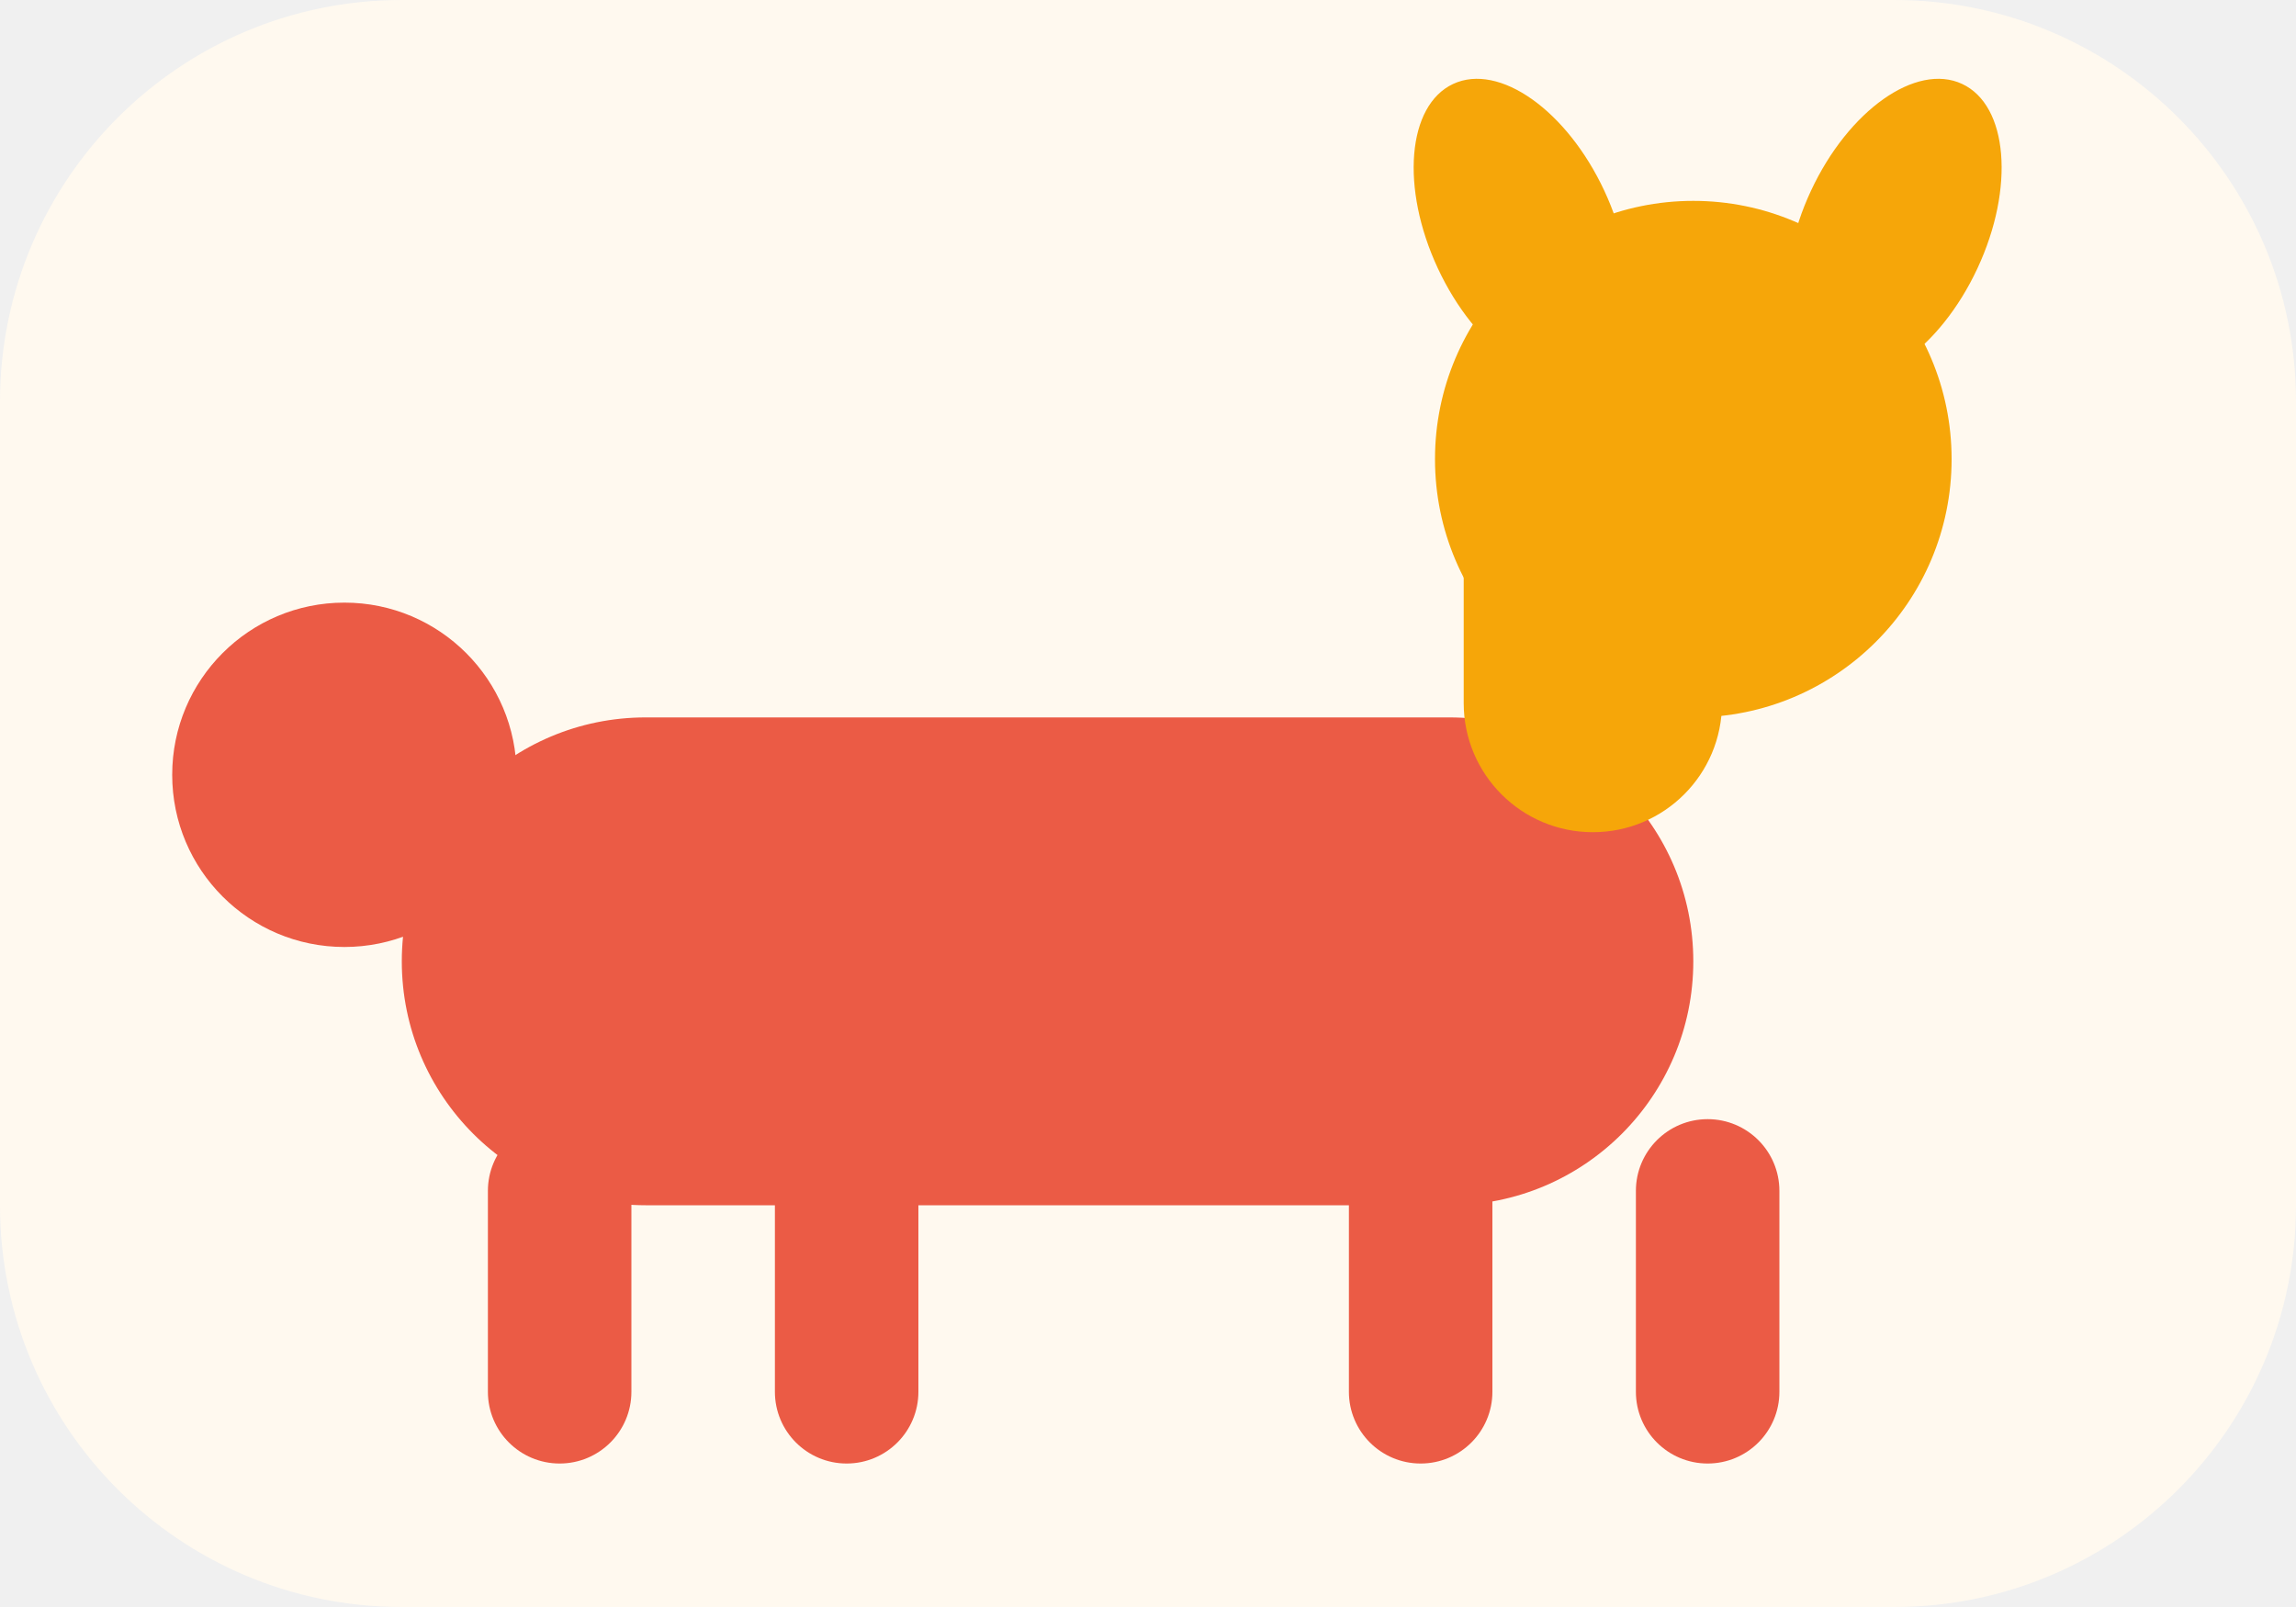
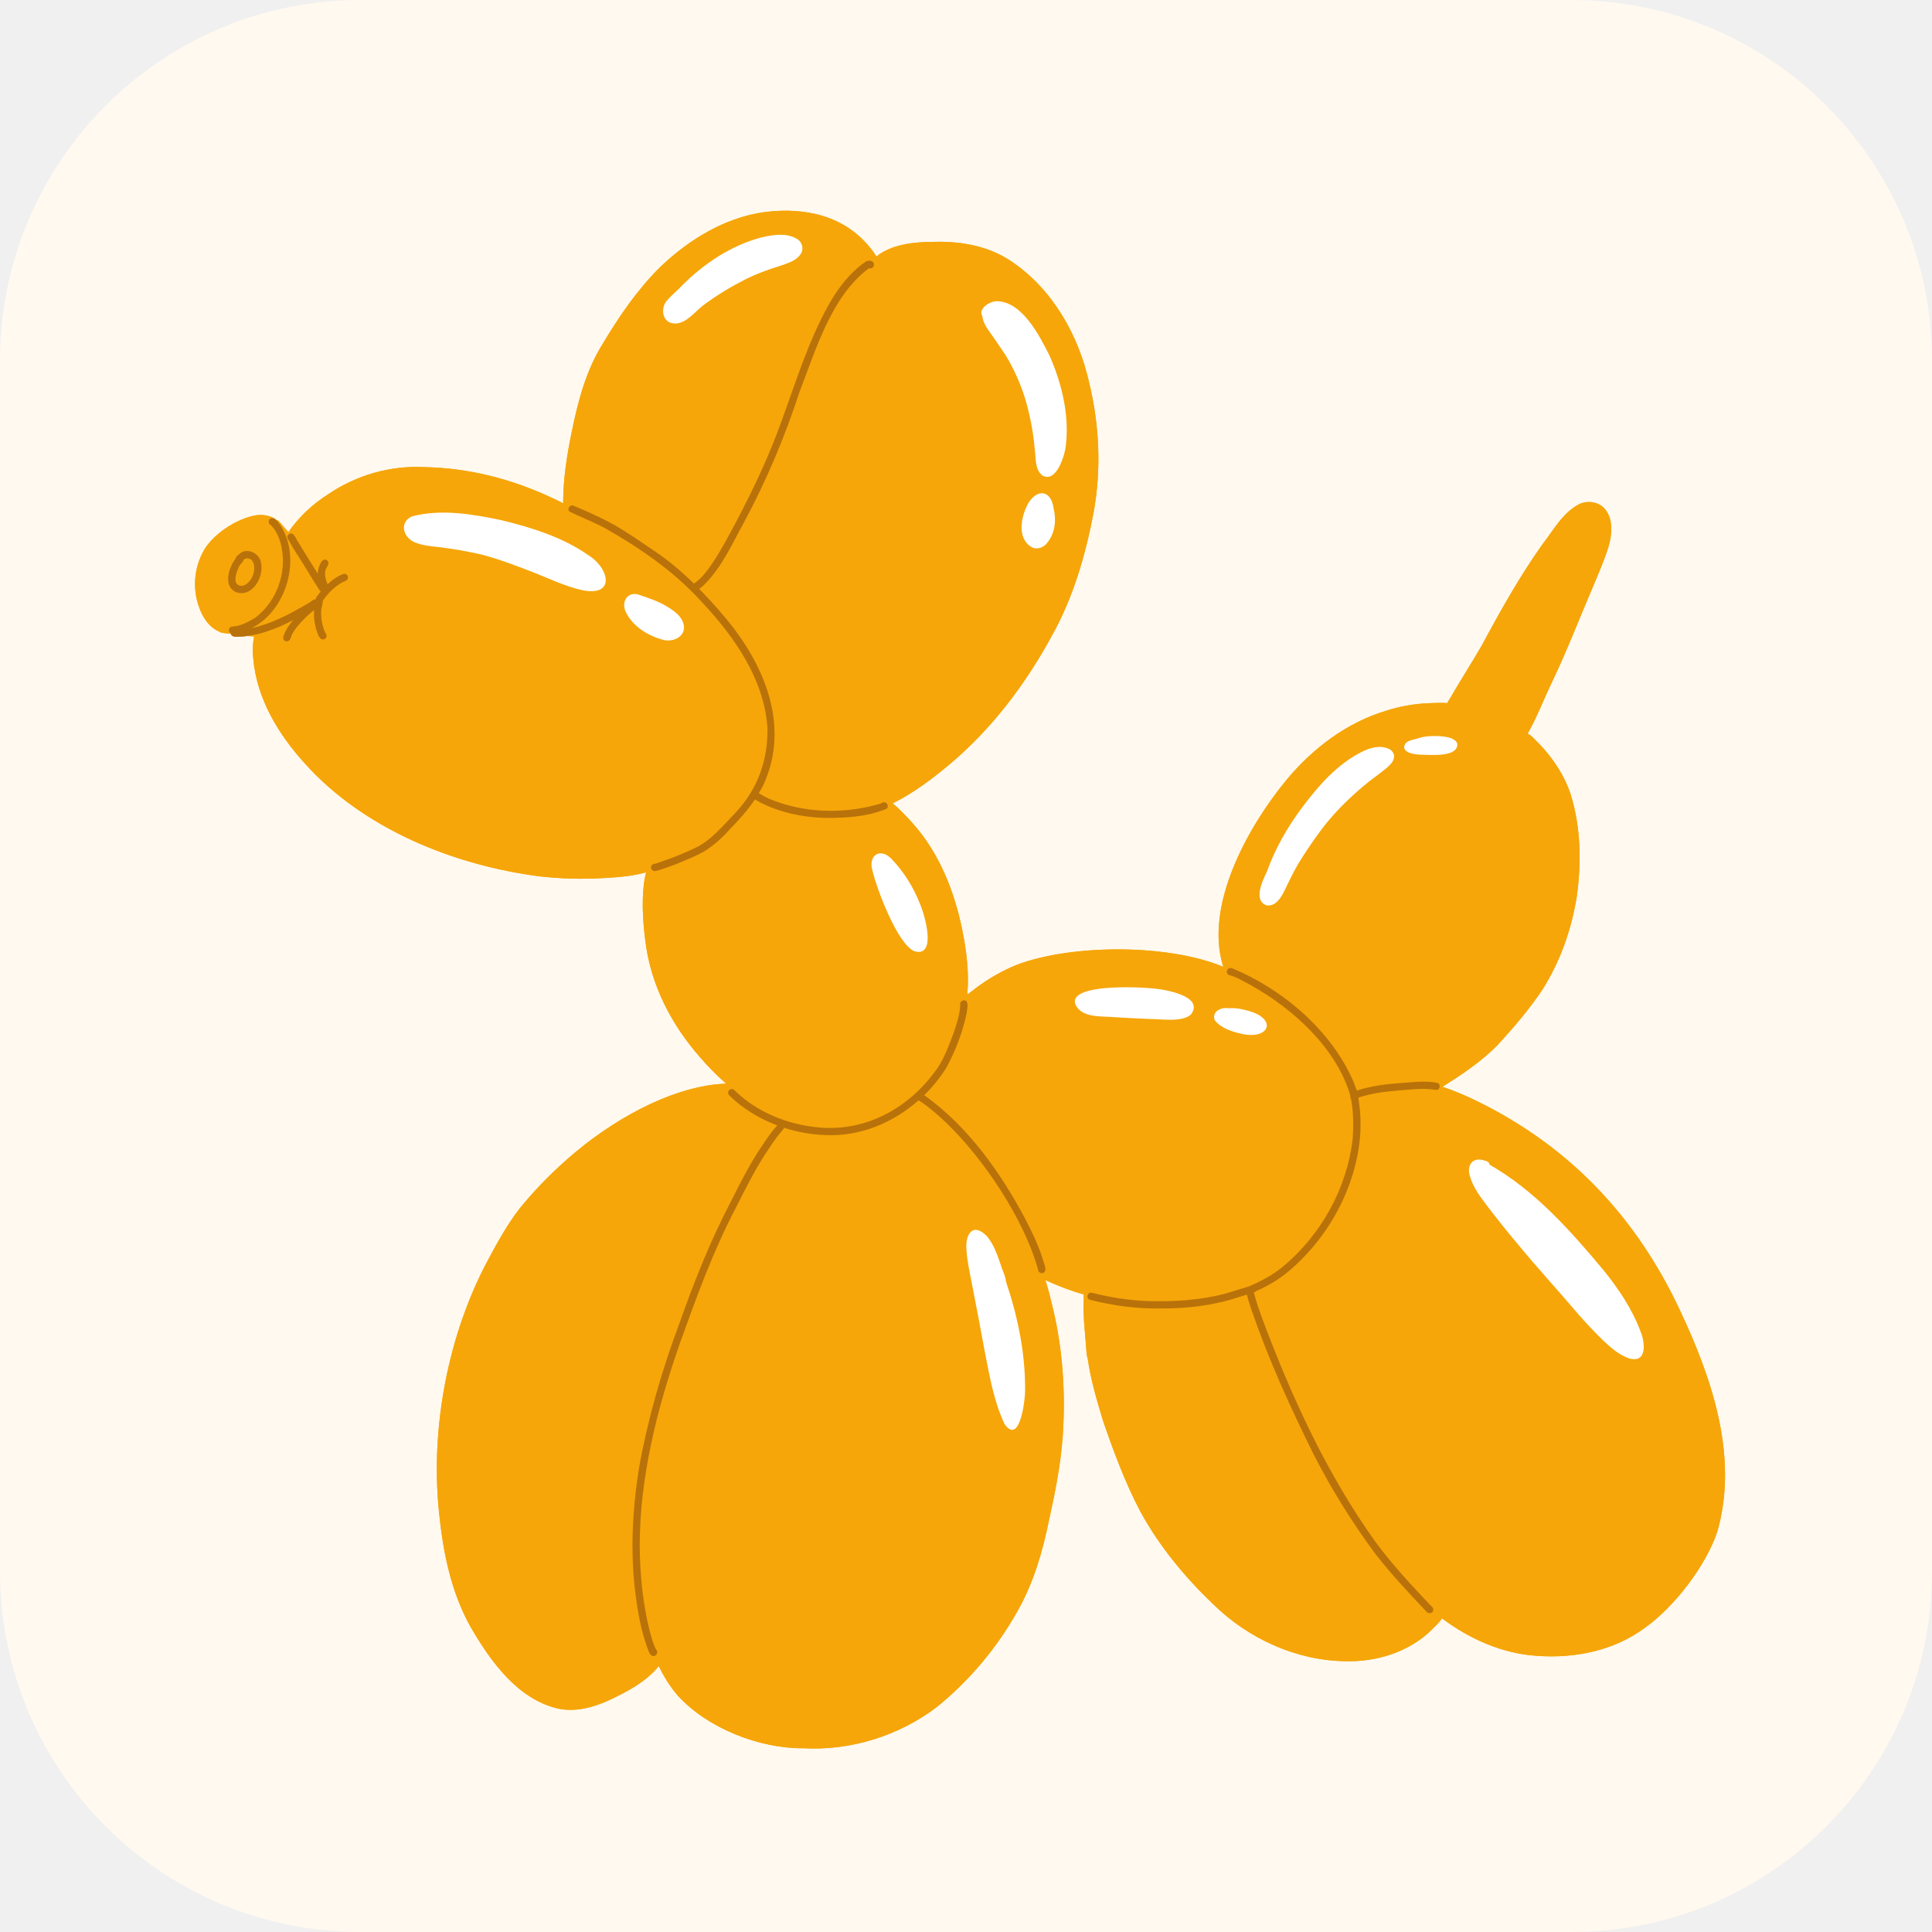
- <svg xmlns="http://www.w3.org/2000/svg" viewBox="0 0 80 56">
-   <rect width="80" height="56" rx="14" fill="#FFF9EF" />
-   <rect x="17" y="39" width="5" height="12" rx="2.5" fill="#EB5B45" />
-   <rect x="27" y="39" width="5" height="12" rx="2.5" fill="#EB5B45" />
-   <rect x="47" y="39" width="5" height="12" rx="2.5" fill="#EB5B45" />
-   <rect x="57" y="39" width="5" height="12" rx="2.5" fill="#EB5B45" />
-   <rect x="14" y="25" width="45" height="17" rx="8.5" fill="#EB5B45" />
-   <circle cx="12" cy="27" r="6" fill="#EB5B45" />
-   <rect x="51" y="14" width="9" height="15" rx="4.5" fill="#F6A609" />
-   <circle cx="59" cy="16" r="9" fill="#F6A609" />
-   <ellipse cx="53" cy="8" rx="3.2" ry="5.6" transform="rotate(-25 53 8)" fill="#F6A609" />
-   <ellipse cx="66" cy="8" rx="3.2" ry="5.6" transform="rotate(25 66 8)" fill="#F6A609" />
+ <svg xmlns="http://www.w3.org/2000/svg" viewBox="375 370 750 750">
+   <rect x="375" y="370" width="750" height="750" rx="140" fill="#FFF9EF" />
+   <path fill="#F6A609" d="M 1027.031 878.387 C 1010.012 842.25 984.305 815.07 948.34 797.445 C 945.148 795.891 941.891 794.469 938.582 793.184 C 937.379 792.75 936.168 792.273 934.938 791.883 C 942.59 787.09 950.199 781.996 956.531 775.508 C 962.723 768.711 968.777 761.699 973.852 754.016 C 980.723 743.156 985.059 730.746 987.09 718.09 C 988.934 704.926 988.711 691.203 984.742 678.441 C 982.367 671.09 977.969 664.508 972.676 658.934 C 971.609 658.07 969.754 655.574 968.031 654.805 C 968.949 653.105 969.883 651.414 970.719 649.672 C 973.258 644.246 975.586 638.723 978.156 633.32 C 983.48 622.117 987.922 610.527 992.797 599.129 C 995.16 593.461 997.703 587.84 999.5 581.949 C 1000.773 577.355 1001.316 571.75 998.18 567.777 C 995.801 564.793 991.34 564.117 987.98 565.754 C 981.539 569.113 977.957 575.98 973.621 581.531 C 964.91 593.824 957.562 606.945 950.438 620.199 C 946.688 626.766 942.559 633.094 938.766 639.641 C 938.43 640.512 937.297 641.789 936.832 642.949 C 934.496 642.746 932.129 642.887 929.789 642.977 C 924.188 643.207 918.621 644.133 913.281 645.852 C 897.922 650.41 884.52 660.555 874.379 672.809 C 859.688 690.629 842.309 721.383 849.883 745.328 C 828.395 736.371 791.039 736.48 769.684 744.559 C 763.945 746.855 758.578 750.012 753.641 753.719 C 752.926 754.359 751.711 755.164 750.512 756.074 C 751.23 747.871 750.254 739.48 748.633 731.434 C 745.582 716.188 739.707 701.223 729.227 689.516 C 727.797 687.938 724.719 684.516 721.543 681.859 C 729.441 677.941 736.688 672.516 743.41 666.895 C 759.996 653.023 773.211 635.473 783.477 616.523 C 791.652 601.828 796.395 585.48 799.512 569.031 C 802.566 552.395 801.82 535.16 797.848 518.742 C 793.707 500.074 783.547 482.133 767.43 471.355 C 758.836 465.562 748.332 463.672 738.109 463.879 C 733.344 463.914 728.535 464.148 723.914 465.391 C 720.801 466.195 717.758 467.57 715.215 469.559 C 714.656 468.625 714.035 467.73 713.34 466.875 C 703.23 453.762 687.676 450.344 671.902 452.32 C 656.559 454.398 642.613 462.91 631.527 473.438 C 622.703 482.121 615.594 492.406 609.266 503.004 C 602.586 513.496 599.379 525.66 596.945 537.738 C 595.047 546.816 593.617 556.09 593.625 565.379 C 592.133 564.613 590.617 563.887 589.09 563.191 C 573.672 555.965 556.863 551.633 539.797 551.348 C 526.551 550.633 513.312 554.445 502.344 561.91 C 496.336 565.738 491.008 570.711 486.949 576.57 C 486.625 576.207 486.312 575.848 485.996 575.484 C 485.18 574.535 484.34 573.609 483.535 572.648 C 483.312 572.227 482.879 571.926 482.391 571.887 C 480.355 570.188 477.348 569.711 474.781 569.98 C 467.07 571.039 456.676 577.828 453.43 585.02 C 450.734 590.473 450.016 596.809 451.41 602.73 C 452.578 607.75 455.34 613.316 460.281 615.254 L 460.285 615.262 C 460.652 615.551 461.086 615.617 461.527 615.652 C 461.531 615.656 461.531 615.656 461.535 615.656 C 461.914 615.754 462.305 615.828 462.703 615.879 C 462.988 615.906 463.277 615.922 463.566 615.934 C 466.914 616.418 470.277 616.77 473.641 617.133 C 473.098 619.93 472.988 622.828 473.328 625.695 C 474.668 641.141 482.969 654.934 493.207 666.211 C 515.965 691.719 551.148 705.926 584.562 710.203 C 592.855 711.148 601.219 711.359 609.547 710.848 C 614.977 710.559 620.559 710.121 625.805 708.625 C 623.699 717.145 624.59 728.129 625.508 735.039 C 627.477 752.027 635.566 767.723 646.793 780.453 C 649.922 784.098 653.266 787.5 656.883 790.66 C 655.07 790.758 653.258 790.914 651.453 791.125 C 630.152 794.102 607.965 808.043 592.387 822.543 C 586.766 827.656 581.566 833.223 576.754 839.105 C 571.977 845.27 568.188 852.148 564.508 859.012 C 548.984 887.926 542.102 923.969 545.383 956.594 C 546.926 972.211 550.012 988.027 557.824 1001.82 C 565.535 1015.027 575.961 1029.641 591.688 1033.281 C 598.555 1034.719 605.512 1032.75 611.742 1029.879 C 618.496 1026.664 625.418 1023.047 630.32 1017.258 C 630.418 1017.082 630.547 1016.914 630.695 1016.738 C 632.73 1020.836 635.102 1024.75 638.113 1028.223 C 649.711 1040.934 669.766 1048.797 686.867 1048.664 C 705.242 1049.68 723.934 1043.832 738.586 1032.73 C 751.457 1022.32 762.355 1009.27 770.348 994.773 C 776.406 983.902 779.863 971.875 782.297 959.727 C 785.051 947.43 787.418 934.996 787.828 922.371 C 788.445 907.211 787.168 891.867 783.543 877.078 C 782.742 873.668 781.883 870.258 780.809 866.914 C 785.633 869.137 790.609 871.078 795.711 872.504 C 795.68 873.43 795.781 874.422 795.672 875.09 C 795.59 877.727 795.652 880.367 795.82 883 C 796.062 886.129 796.344 889.23 796.586 892.359 C 796.777 894.035 796.711 895.828 797.258 897.438 C 798.41 905.586 800.793 913.605 803.176 921.473 C 807.332 933.57 811.852 945.75 817.852 957.086 C 825.152 970.32 834.918 982.203 845.844 992.625 C 859.453 1006.051 878.137 1014.652 897.367 1014.883 C 909.328 1015.184 921.707 1011.387 930.453 1003.008 C 931.488 1001.836 933.746 1000.031 934.75 998.211 C 945.531 1006.266 958.203 1011.969 971.766 1012.801 C 986.391 1013.859 1001.672 1010.762 1013.574 1001.875 C 1024.941 993.836 1037.297 977.766 1041.676 964.496 C 1050.027 935.355 1039.484 904.793 1027.031 878.402 Z M 1027.031 878.387 " fill-opacity="1" fill-rule="nonzero" />
+   <path fill="#B9720A" d="M 647.336 603.59 C 660.043 617.125 671.609 633.5 672.938 652.637 C 673.074 665.109 669.242 676.086 660.691 685.301 C 655.766 690.379 651.133 696.297 644.508 699.348 C 640.438 701.211 636.305 702.988 632.043 704.375 C 630.988 704.766 629.934 705.188 628.82 705.379 C 628.059 705.52 627.602 706.371 627.77 707.09 C 627.953 707.875 628.738 708.273 629.48 708.137 C 632.145 707.527 634.676 706.406 637.273 705.547 C 640.977 703.977 644.762 702.539 648.277 700.566 C 651.992 698.262 655.297 695.328 658.188 692.059 C 661.75 688.406 665.211 684.586 668.062 680.352 C 668.754 680.762 669.523 681.105 670.016 681.461 C 677.594 685.344 686.207 687.23 694.691 687.488 C 702.879 687.578 711.52 687.176 719.129 683.984 C 720.398 682.941 719.035 680.824 717.574 681.586 C 716.953 682.012 716.18 682.102 715.469 682.344 C 701.938 686.082 686.781 685.578 673.73 680.148 C 672.301 679.539 670.895 678.738 669.562 677.918 C 670.195 676.844 670.848 675.781 671.383 674.645 C 682.129 651.168 671.223 626.77 655.492 608.539 C 652.625 605.125 649.586 601.828 646.445 598.633 C 646.996 598.195 647.523 597.695 647.98 597.391 C 655.035 590.574 659.129 581.312 663.801 572.828 C 672.488 556.621 679.684 539.648 685.359 522.156 C 691.676 505.887 697.754 484.891 712.34 474.129 C 713.117 474.43 713.969 473.965 714.203 473.18 C 714.656 471.105 712.137 470.734 710.844 471.719 C 702.898 477.289 697.707 485.738 693.543 494.332 C 686.609 508.539 682.16 523.719 676.543 538.453 C 671.973 550.355 666.453 561.812 660.496 573.078 C 657.77 578.141 655.109 583.266 651.934 588.066 C 649.859 591.168 647.602 594.359 644.398 596.559 C 639.68 591.949 634.664 587.66 629.188 583.988 C 624.035 580.508 618.941 576.938 613.566 573.805 C 608.438 570.977 603.066 568.578 597.66 566.332 C 597.797 566.398 597.922 566.469 598.035 566.574 C 596.664 565.348 594.879 567.406 596.07 568.605 C 600.484 570.734 605.141 572.566 609.523 574.836 C 623.312 582.652 636.648 591.77 647.336 603.586 Z M 647.336 603.59 " fill-opacity="1" fill-rule="nonzero" />
+   <path fill="#B9720A" d="M 772.746 842.664 C 763.125 824.762 750.871 807.5 734.262 795.477 C 734.105 795.391 733.93 795.266 733.762 795.156 C 737.094 791.895 740.043 788.242 742.484 784.293 C 746.02 777.711 748.75 770.547 750.273 763.223 C 750.352 761.812 750.973 760.23 750.301 758.91 C 749.656 757.691 747.406 758.551 747.77 759.988 C 747.598 763.836 746.426 767.332 745.172 771.07 C 743.41 775.688 741.617 780.746 738.746 784.883 C 728.227 799.852 711.609 809.309 693.031 807.695 C 680.934 806.617 668.848 801.859 660.078 793.18 C 659.527 792.641 658.641 792.605 658.074 793.152 C 657.531 793.68 657.496 794.609 658.043 795.152 C 659.891 797 661.801 798.656 664.004 800.141 C 667.891 802.949 672.211 805.176 676.738 806.879 C 674.676 809.039 673.02 811.543 671.344 814.004 C 666.672 820.805 662.875 828.148 659.195 835.516 C 651.098 850.863 644.637 866.992 638.883 883.344 C 631.945 901.793 626.445 920.812 623 940.23 C 620.445 956.484 619.609 973.035 621.77 989.391 C 622.641 995.926 623.797 1002.457 625.945 1008.703 C 626.516 1010.051 626.762 1011.773 627.984 1012.695 C 629.371 1013.57 630.926 1011.504 629.73 1010.426 C 628.566 1008.258 627.965 1005.766 627.277 1003.391 C 624.523 992.453 623.438 981.406 623.336 970.094 C 623.367 943.219 630.109 916.777 638.91 891.527 C 645.332 873.613 651.805 855.75 660.664 838.848 C 664.367 831.527 668.016 824.164 672.531 817.305 C 674.293 814.656 676.031 811.973 678.09 809.535 C 678.582 809.004 679.164 808.43 679.324 807.797 C 684.48 809.457 689.867 810.422 695.223 810.633 C 708.676 811.328 721.621 805.957 731.582 797.152 C 732.043 797.41 732.488 797.691 732.93 797.977 C 751.613 811.316 772.094 841.07 778.07 863.203 C 778.246 863.957 779.086 864.398 779.805 864.199 C 781.977 863.48 779.996 860.086 779.727 858.484 C 777.906 853 775.438 847.758 772.738 842.66 Z M 772.746 842.664 " fill-opacity="1" fill-rule="nonzero" />
+   <path fill="#B9720A" d="M 932.691 790.293 C 927.664 789.438 922.551 790.184 917.516 790.535 C 913.371 790.805 908.922 791.426 904.84 792.441 C 903.801 792.734 902.742 793.004 901.719 793.355 C 901.289 792.102 900.727 790.871 900.539 790.168 C 892.012 770.199 873.098 754.051 853.27 745.863 C 851.438 745.242 850.391 747.77 852.148 748.531 C 855.133 749.277 857.707 750.98 860.488 752.41 C 876.91 761.531 893.863 776.859 899.23 795.445 C 898.977 796.195 899.617 796.766 899.629 797.5 C 900.418 802.312 900.453 807.211 900.109 812.062 C 897.934 831.309 887.684 849.699 872.688 861.969 C 869.684 864.387 866.152 866.48 862.625 868.141 C 861.984 868.492 860.988 868.746 860.352 869.219 C 857.062 870.18 853.816 871.266 850.527 872.223 C 840.594 874.824 830.062 875.383 819.789 875.051 C 812.707 874.711 805.785 873.609 798.91 871.852 C 797.109 871.387 796.398 874.078 798.156 874.582 C 806.938 876.82 815.984 878.086 825.062 877.941 C 835.305 878.043 845.688 876.906 855.441 873.676 C 856.641 873.297 857.84 872.941 859.043 872.574 C 859.457 874.34 860.047 876.062 860.594 877.789 C 867.227 897.34 875.824 916.18 884.984 934.664 C 891.879 948.176 899.957 961.121 908.988 973.312 C 915.031 981.078 921.766 988.246 928.52 995.406 C 929.57 996.91 931.703 996.305 931.359 994.449 C 930.969 993.566 930.016 993.035 929.438 992.258 C 922.262 984.668 915.145 976.965 908.945 968.527 C 890.047 942.164 876.461 912.391 865.086 882.129 C 863.867 878.695 862.629 875.27 861.742 871.734 C 862.109 871.645 862.426 871.453 862.656 871.188 C 866.746 869.395 870.664 867.164 874.168 864.395 C 890.441 851.25 901.766 830.727 903.086 809.75 C 903.262 805.949 903.156 802.121 902.621 798.355 C 902.504 797.762 902.441 796.941 902.273 796.191 C 902.383 796.125 902.512 796.086 902.598 796 C 907.383 794.484 912.164 793.77 917.277 793.379 C 922.18 793.059 927.359 792.23 932.336 793.098 C 934.176 793.316 934.504 790.551 932.688 790.285 Z M 932.691 790.293 " fill-opacity="1" fill-rule="nonzero" />
+   <path fill="#B9720A" d="M 508.246 592.828 C 505.949 593.688 503.949 595.121 502.164 596.785 C 501.512 595.227 501.027 593.594 501.25 591.879 C 501.277 590.363 503.562 588.746 501.898 587.469 C 500.02 586.414 499.203 589.156 498.668 590.477 C 498.469 591.207 498.391 591.961 498.383 592.715 C 495.691 588.418 492.984 584.129 490.355 579.797 C 489.75 578.664 488.738 576.16 487.051 577.434 C 486.449 577.93 486.395 578.879 486.914 579.453 C 487.957 581.266 488.961 583.105 490.109 584.848 C 493.172 589.547 495.977 594.402 499.023 599.113 C 499.164 599.332 499.34 599.473 499.52 599.578 C 498.855 600.465 497.691 601.594 497.547 602.66 C 496.645 602.586 495.758 603.582 494.949 604.012 C 488.793 607.668 482.504 611.094 475.574 613.105 C 474.684 613.371 473.738 613.594 472.773 613.789 C 486.203 606.988 492.141 586.914 483.934 574.016 C 482.984 572.848 481.609 570.312 479.832 571.406 C 478.988 572.031 479.18 573.387 480.086 573.816 C 481.641 575.293 482.68 577.242 483.426 579.234 C 487.195 590.031 483.199 603.027 474.004 609.855 C 471.363 611.418 468.398 613.094 465.242 613.223 C 463.645 613.242 463.441 615.305 464.598 615.891 C 464.742 617 465.992 617.223 466.969 617.172 C 474.527 617.109 481.949 614.344 488.805 610.727 C 487.348 612.418 486.066 614.238 485.289 616.352 C 484.867 617.16 484.68 618.242 485.594 618.785 C 486.84 619.5 487.727 618.297 488.004 617.188 C 488.805 615.043 490.27 613.281 491.801 611.621 C 492.953 610.375 494.27 609.031 495.719 607.82 C 496.008 607.484 496.465 607.176 496.941 606.859 C 496.75 609.434 497.055 612.039 497.805 614.52 C 498.27 615.719 498.559 617.188 499.609 618.016 C 500.25 618.43 501.148 618.242 501.566 617.59 C 502.223 616.633 501.285 615.84 500.977 614.977 C 500.02 612.539 499.543 609.766 499.703 607.055 C 499.66 606 500.41 604.457 500.266 603.348 C 500.656 602.816 501.004 602.176 501.367 601.758 C 503.191 599.539 505.078 597.652 507.641 596.211 C 508.656 595.625 510.527 595.32 510.031 593.73 C 509.793 593.02 508.965 592.566 508.242 592.832 Z M 508.246 592.828 " fill-opacity="1" fill-rule="nonzero" />
+   <path fill="#B9720A" d="M 466.508 599.832 C 472.941 602.215 477.652 593.871 476.293 588.328 C 475.707 584.688 470.785 582.375 467.93 585.051 C 467.348 585.57 466.484 586.055 466.434 586.906 C 463.781 590.32 461.547 597.438 466.504 599.832 Z M 467.926 589.703 C 468.195 588.887 469.398 588.328 469.496 587.426 C 470.387 586.398 471.773 586.641 472.73 587.441 C 475.156 590.32 472.719 596.988 468.895 597.418 C 464.754 597.438 466.758 591.902 467.926 589.703 Z M 467.926 589.703 " fill-opacity="1" fill-rule="nonzero" />
+   <path fill="#ffffff" d="M 683.914 462.488 C 679.812 460.285 674.918 461.199 670.59 462.164 C 658.887 465.242 648.398 472.238 639.883 480.719 C 637.859 482.941 635.414 484.789 633.543 487.133 C 631.754 489.668 631.973 493.832 635.059 495.227 C 640.484 497.113 644.406 491.129 648.285 488.316 C 653.391 484.477 658.926 481.23 664.605 478.309 C 668.688 476.316 672.938 474.711 677.281 473.379 C 680.285 472.305 683.832 471.492 685.75 468.723 C 687.293 466.527 686.309 463.559 683.922 462.488 Z M 683.914 462.488 " fill-opacity="1" fill-rule="nonzero" />
+   <path fill="#ffffff" d="M 761.832 486.922 C 759.27 486.988 754.613 489.742 756.328 492.711 C 756.688 495.871 758.867 498.316 760.582 500.848 C 762.164 503.191 763.82 505.488 765.352 507.859 C 768.602 513.113 771.246 519.172 773.105 525.191 C 774.883 531.418 776.102 537.617 776.664 544.125 C 777.195 547.617 776.59 552.07 779.59 554.551 C 784.996 557.789 788.406 546.781 788.773 542.875 C 790.145 530.953 787.195 518.934 782.438 508.055 C 778.492 500.266 771.812 486.977 761.836 486.922 Z M 761.832 486.922 " fill-opacity="1" fill-rule="nonzero" />
+   <path fill="#ffffff" d="M 774.453 564.887 C 771.414 569.953 769.43 579.008 775.625 582.484 C 777.828 583.551 780.387 582.406 781.703 580.488 C 784.625 576.812 785.102 571.758 783.992 567.309 C 783.141 560.738 778.254 559.418 774.453 564.883 Z M 774.453 564.887 " fill-opacity="1" fill-rule="nonzero" />
+   <path fill="#ffffff" d="M 603.363 585.492 C 593.438 578.566 581.559 574.863 569.902 571.992 C 558.5 569.578 546.344 567.48 534.867 570.473 C 529.52 573.059 531.828 579.316 536.734 580.793 C 539.414 581.812 542.297 582.023 545.121 582.359 C 550.871 583.027 556.578 584.039 562.219 585.34 C 569.02 587.172 575.434 589.633 582.031 592.176 C 588.137 594.562 594.086 597.484 600.488 598.984 C 613.801 602.055 611.961 590.891 603.367 585.492 Z M 603.363 585.492 " fill-opacity="1" fill-rule="nonzero" />
+   <path fill="#ffffff" d="M 633.625 605.262 C 630.191 603.234 626.359 602.023 622.625 600.742 C 618.246 599.719 616.09 604.035 617.98 607.645 C 620.57 613.07 626.359 616.684 632.008 618.27 C 636.668 619.773 642.305 616.531 640.02 611.234 C 638.789 608.48 636.109 606.773 633.621 605.262 Z M 633.625 605.262 " fill-opacity="1" fill-rule="nonzero" />
+   <path fill="#ffffff" d="M 720.969 703.289 C 716.598 698.957 712.016 702.082 713.645 707.812 C 715.293 714.957 723.422 736.668 730.039 739.293 C 738.875 741.691 733.883 724.797 732.121 720.855 C 729.582 714.336 725.812 708.34 720.965 703.285 Z M 720.969 703.289 " fill-opacity="1" fill-rule="nonzero" />
+   <path fill="#ffffff" d="M 821.699 753.637 C 817.008 753.148 790.145 751.867 792.379 759.703 C 794.777 765.352 802.602 764.387 807.676 764.867 C 812.184 765.184 816.707 765.32 821.215 765.574 C 825.773 765.539 833.832 766.984 837.34 763.816 C 842.797 756.461 826.332 753.891 821.699 753.641 Z M 835.609 761.336 C 835.609 761.336 835.605 761.344 835.602 761.348 C 835.605 761.336 835.609 761.332 835.609 761.32 Z M 835.609 761.336 " fill-opacity="1" fill-rule="nonzero" />
+   <path fill="#ffffff" d="M 859.715 762.422 C 857.297 761.719 854.73 761.207 852.203 761.406 C 850.855 761.203 849.414 761.305 848.195 761.969 C 846.555 762.699 845.676 764.801 846.801 766.336 C 849.348 769.328 853.512 770.547 857.227 771.387 C 867.902 773.633 870.844 765.527 859.715 762.422 Z M 859.715 762.422 " fill-opacity="1" fill-rule="nonzero" />
+   <path fill="#ffffff" d="M 914.121 660.707 C 910.688 659.113 906.711 660.32 903.516 661.945 C 893.871 666.824 886.781 675.098 880.363 683.613 C 874.688 691.234 869.922 699.617 866.719 708.586 C 865.031 711.973 861.387 719.789 866.801 721.488 C 871.301 721.988 873.344 716.18 875.016 712.898 C 876.301 710.203 877.66 707.562 879.172 704.984 C 882.219 700.066 885.508 695.219 889.039 690.625 C 894.102 684.219 900.027 678.578 906.371 673.445 C 908.688 671.625 911.129 669.953 913.379 668.051 C 914.586 667.008 915.832 665.801 916.141 664.176 C 916.457 662.688 915.453 661.301 914.129 660.703 Z M 914.121 660.707 " fill-opacity="1" fill-rule="nonzero" />
+   <path fill="#ffffff" d="M 928.516 655.918 C 926.781 656.145 925.152 656.73 923.473 657.168 C 922.453 657.422 921.363 657.75 920.641 658.559 C 918.355 661.984 923.828 662.875 926.207 662.961 C 929.84 662.961 941.105 664.227 940.723 658.707 C 939.746 655.348 931.395 655.543 928.516 655.918 Z M 928.516 655.918 " fill-opacity="1" fill-rule="nonzero" />
+   <path fill="#ffffff" d="M 1011.879 886.957 C 1008.699 878.305 1003.48 870.586 997.762 863.422 C 984.781 847.863 970.984 832.246 953.195 822.086 C 953.133 820.773 951.555 820.617 950.559 820.324 C 946.156 819.258 944.34 823.008 945.668 826.746 C 946.926 831.047 949.699 834.672 952.371 838.199 C 956.117 843.129 959.98 847.965 963.973 852.699 C 971.742 862.168 980.062 871.164 987.988 880.5 C 991.066 884.008 994.293 887.391 997.629 890.641 C 1000.547 893.363 1003.688 896.105 1007.543 897.352 C 1014.504 899.215 1013.609 891.113 1011.875 886.957 Z M 1011.879 886.957 " fill-opacity="1" fill-rule="nonzero" />
+   <path fill="#ffffff" d="M 765.512 867.508 C 765.359 865.32 764.102 863.219 763.527 861.086 C 762.184 857.234 760.863 853.23 758.238 850.039 C 752.84 844.305 749.629 848.918 750.18 855.199 C 750.484 859.75 751.492 864.215 752.363 868.688 C 754.184 877.84 755.855 887.023 757.574 896.195 C 759.328 905.203 761.031 914.395 764.938 922.758 C 770.992 931.516 773.117 912.754 772.941 909.02 C 772.957 894.848 770.039 880.895 765.52 867.512 Z M 765.512 867.508 " fill-opacity="1" fill-rule="nonzero" />
+   <path fill="#F6A609" d="M 1027.031 878.387 C 1010.012 842.25 984.305 815.07 948.34 797.445 C 945.148 795.891 941.891 794.469 938.582 793.184 C 937.379 792.75 936.168 792.273 934.938 791.883 C 942.59 787.09 950.199 781.996 956.531 775.508 C 962.723 768.711 968.777 761.699 973.852 754.016 C 980.723 743.156 985.059 730.746 987.09 718.09 C 988.934 704.926 988.711 691.203 984.742 678.441 C 982.367 671.09 977.969 664.508 972.676 658.934 C 971.609 658.07 969.754 655.574 968.031 654.805 C 968.949 653.105 969.883 651.414 970.719 649.672 C 973.258 644.246 975.586 638.723 978.156 633.32 C 983.48 622.117 987.922 610.527 992.797 599.129 C 995.16 593.461 997.703 587.84 999.5 581.949 C 1000.773 577.355 1001.316 571.75 998.18 567.777 C 995.801 564.793 991.34 564.117 987.98 565.754 C 981.539 569.113 977.957 575.98 973.621 581.531 C 964.91 593.824 957.562 606.945 950.438 620.199 C 946.688 626.766 942.559 633.094 938.766 639.641 C 938.43 640.512 937.297 641.789 936.832 642.949 C 934.496 642.746 932.129 642.887 929.789 642.977 C 924.188 643.207 918.621 644.133 913.281 645.852 C 897.922 650.41 884.52 660.555 874.379 672.809 C 859.688 690.629 842.309 721.383 849.883 745.328 C 828.395 736.371 791.039 736.48 769.684 744.559 C 763.945 746.855 758.578 750.012 753.641 753.719 C 752.926 754.359 751.711 755.164 750.512 756.074 C 751.23 747.871 750.254 739.48 748.633 731.434 C 745.582 716.188 739.707 701.223 729.227 689.516 C 727.797 687.938 724.719 684.516 721.543 681.859 C 729.441 677.941 736.688 672.516 743.41 666.895 C 759.996 653.023 773.211 635.473 783.477 616.523 C 791.652 601.828 796.395 585.48 799.512 569.031 C 802.566 552.395 801.82 535.16 797.848 518.742 C 793.707 500.074 783.547 482.133 767.43 471.355 C 758.836 465.562 748.332 463.672 738.109 463.879 C 733.344 463.914 728.535 464.148 723.914 465.391 C 720.801 466.195 717.758 467.57 715.215 469.559 C 714.656 468.625 714.035 467.73 713.34 466.875 C 703.23 453.762 687.676 450.344 671.902 452.32 C 656.559 454.398 642.613 462.91 631.527 473.438 C 622.703 482.121 615.594 492.406 609.266 503.004 C 602.586 513.496 599.379 525.66 596.945 537.738 C 595.047 546.816 593.617 556.09 593.625 565.379 C 592.133 564.613 590.617 563.887 589.09 563.191 C 573.672 555.965 556.863 551.633 539.797 551.348 C 526.551 550.633 513.312 554.445 502.344 561.91 C 496.336 565.738 491.008 570.711 486.949 576.57 C 486.625 576.207 486.312 575.848 485.996 575.484 C 485.18 574.535 484.34 573.609 483.535 572.648 C 483.312 572.227 482.879 571.926 482.391 571.887 C 480.355 570.188 477.348 569.711 474.781 569.98 C 467.07 571.039 456.676 577.828 453.43 585.02 C 450.734 590.473 450.016 596.809 451.41 602.73 C 452.578 607.75 455.34 613.316 460.281 615.254 L 460.285 615.262 C 460.652 615.551 461.086 615.617 461.527 615.652 C 461.531 615.656 461.531 615.656 461.535 615.656 C 461.914 615.754 462.305 615.828 462.703 615.879 C 462.988 615.906 463.277 615.922 463.566 615.934 C 466.914 616.418 470.277 616.77 473.641 617.133 C 473.098 619.93 472.988 622.828 473.328 625.695 C 474.668 641.141 482.969 654.934 493.207 666.211 C 515.965 691.719 551.148 705.926 584.562 710.203 C 592.855 711.148 601.219 711.359 609.547 710.848 C 614.977 710.559 620.559 710.121 625.805 708.625 C 623.699 717.145 624.59 728.129 625.508 735.039 C 627.477 752.027 635.566 767.723 646.793 780.453 C 649.922 784.098 653.266 787.5 656.883 790.66 C 655.07 790.758 653.258 790.914 651.453 791.125 C 630.152 794.102 607.965 808.043 592.387 822.543 C 586.766 827.656 581.566 833.223 576.754 839.105 C 571.977 845.27 568.188 852.148 564.508 859.012 C 548.984 887.926 542.102 923.969 545.383 956.594 C 546.926 972.211 550.012 988.027 557.824 1001.82 C 565.535 1015.027 575.961 1029.641 591.688 1033.281 C 598.555 1034.719 605.512 1032.75 611.742 1029.879 C 618.496 1026.664 625.418 1023.047 630.32 1017.258 C 630.418 1017.082 630.547 1016.914 630.695 1016.738 C 632.73 1020.836 635.102 1024.75 638.113 1028.223 C 649.711 1040.934 669.766 1048.797 686.867 1048.664 C 705.242 1049.68 723.934 1043.832 738.586 1032.73 C 751.457 1022.32 762.355 1009.27 770.348 994.773 C 776.406 983.902 779.863 971.875 782.297 959.727 C 785.051 947.43 787.418 934.996 787.828 922.371 C 788.445 907.211 787.168 891.867 783.543 877.078 C 782.742 873.668 781.883 870.258 780.809 866.914 C 785.633 869.137 790.609 871.078 795.711 872.504 C 795.68 873.43 795.781 874.422 795.672 875.09 C 795.59 877.727 795.652 880.367 795.82 883 C 796.062 886.129 796.344 889.23 796.586 892.359 C 796.777 894.035 796.711 895.828 797.258 897.438 C 798.41 905.586 800.793 913.605 803.176 921.473 C 807.332 933.57 811.852 945.75 817.852 957.086 C 825.152 970.32 834.918 982.203 845.844 992.625 C 859.453 1006.051 878.137 1014.652 897.367 1014.883 C 909.328 1015.184 921.707 1011.387 930.453 1003.008 C 931.488 1001.836 933.746 1000.031 934.75 998.211 C 945.531 1006.266 958.203 1011.969 971.766 1012.801 C 986.391 1013.859 1001.672 1010.762 1013.574 1001.875 C 1024.941 993.836 1037.297 977.766 1041.676 964.496 C 1050.027 935.355 1039.484 904.793 1027.031 878.402 Z M 1027.031 878.387 " fill-opacity="1" fill-rule="nonzero" />
+   <path fill="#B9720A" d="M 647.336 603.59 C 660.043 617.125 671.609 633.5 672.938 652.637 C 673.074 665.109 669.242 676.086 660.691 685.301 C 655.766 690.379 651.133 696.297 644.508 699.348 C 640.438 701.211 636.305 702.988 632.043 704.375 C 630.988 704.766 629.934 705.188 628.82 705.379 C 628.059 705.52 627.602 706.371 627.77 707.09 C 627.953 707.875 628.738 708.273 629.48 708.137 C 632.145 707.527 634.676 706.406 637.273 705.547 C 640.977 703.977 644.762 702.539 648.277 700.566 C 651.992 698.262 655.297 695.328 658.188 692.059 C 661.75 688.406 665.211 684.586 668.062 680.352 C 668.754 680.762 669.523 681.105 670.016 681.461 C 677.594 685.344 686.207 687.23 694.691 687.488 C 702.879 687.578 711.52 687.176 719.129 683.984 C 720.398 682.941 719.035 680.824 717.574 681.586 C 716.953 682.012 716.18 682.102 715.469 682.344 C 701.938 686.082 686.781 685.578 673.73 680.148 C 672.301 679.539 670.895 678.738 669.562 677.918 C 670.195 676.844 670.848 675.781 671.383 674.645 C 682.129 651.168 671.223 626.77 655.492 608.539 C 652.625 605.125 649.586 601.828 646.445 598.633 C 646.996 598.195 647.523 597.695 647.98 597.391 C 655.035 590.574 659.129 581.312 663.801 572.828 C 672.488 556.621 679.684 539.648 685.359 522.156 C 691.676 505.887 697.754 484.891 712.34 474.129 C 713.117 474.43 713.969 473.965 714.203 473.18 C 714.656 471.105 712.137 470.734 710.844 471.719 C 702.898 477.289 697.707 485.738 693.543 494.332 C 686.609 508.539 682.16 523.719 676.543 538.453 C 671.973 550.355 666.453 561.812 660.496 573.078 C 657.77 578.141 655.109 583.266 651.934 588.066 C 649.859 591.168 647.602 594.359 644.398 596.559 C 639.68 591.949 634.664 587.66 629.188 583.988 C 624.035 580.508 618.941 576.938 613.566 573.805 C 608.438 570.977 603.066 568.578 597.66 566.332 C 597.797 566.398 597.922 566.469 598.035 566.574 C 596.664 565.348 594.879 567.406 596.07 568.605 C 600.484 570.734 605.141 572.566 609.523 574.836 C 623.312 582.652 636.648 591.77 647.336 603.586 Z M 647.336 603.59 " fill-opacity="1" fill-rule="nonzero" />
+   <path fill="#B9720A" d="M 772.746 842.664 C 763.125 824.762 750.871 807.5 734.262 795.477 C 734.105 795.391 733.93 795.266 733.762 795.156 C 737.094 791.895 740.043 788.242 742.484 784.293 C 746.02 777.711 748.75 770.547 750.273 763.223 C 750.352 761.812 750.973 760.23 750.301 758.91 C 749.656 757.691 747.406 758.551 747.77 759.988 C 747.598 763.836 746.426 767.332 745.172 771.07 C 743.41 775.688 741.617 780.746 738.746 784.883 C 728.227 799.852 711.609 809.309 693.031 807.695 C 680.934 806.617 668.848 801.859 660.078 793.18 C 659.527 792.641 658.641 792.605 658.074 793.152 C 657.531 793.68 657.496 794.609 658.043 795.152 C 659.891 797 661.801 798.656 664.004 800.141 C 667.891 802.949 672.211 805.176 676.738 806.879 C 674.676 809.039 673.02 811.543 671.344 814.004 C 666.672 820.805 662.875 828.148 659.195 835.516 C 651.098 850.863 644.637 866.992 638.883 883.344 C 631.945 901.793 626.445 920.812 623 940.23 C 620.445 956.484 619.609 973.035 621.77 989.391 C 622.641 995.926 623.797 1002.457 625.945 1008.703 C 626.516 1010.051 626.762 1011.773 627.984 1012.695 C 629.371 1013.57 630.926 1011.504 629.73 1010.426 C 628.566 1008.258 627.965 1005.766 627.277 1003.391 C 624.523 992.453 623.438 981.406 623.336 970.094 C 623.367 943.219 630.109 916.777 638.91 891.527 C 645.332 873.613 651.805 855.75 660.664 838.848 C 664.367 831.527 668.016 824.164 672.531 817.305 C 674.293 814.656 676.031 811.973 678.09 809.535 C 678.582 809.004 679.164 808.43 679.324 807.797 C 684.48 809.457 689.867 810.422 695.223 810.633 C 708.676 811.328 721.621 805.957 731.582 797.152 C 732.043 797.41 732.488 797.691 732.93 797.977 C 751.613 811.316 772.094 841.07 778.07 863.203 C 778.246 863.957 779.086 864.398 779.805 864.199 C 781.977 863.48 779.996 860.086 779.727 858.484 C 777.906 853 775.438 847.758 772.738 842.66 Z M 772.746 842.664 " fill-opacity="1" fill-rule="nonzero" />
+   <path fill="#B9720A" d="M 932.691 790.293 C 927.664 789.438 922.551 790.184 917.516 790.535 C 913.371 790.805 908.922 791.426 904.84 792.441 C 903.801 792.734 902.742 793.004 901.719 793.355 C 901.289 792.102 900.727 790.871 900.539 790.168 C 892.012 770.199 873.098 754.051 853.27 745.863 C 851.438 745.242 850.391 747.77 852.148 748.531 C 855.133 749.277 857.707 750.98 860.488 752.41 C 876.91 761.531 893.863 776.859 899.23 795.445 C 898.977 796.195 899.617 796.766 899.629 797.5 C 900.418 802.312 900.453 807.211 900.109 812.062 C 897.934 831.309 887.684 849.699 872.688 861.969 C 869.684 864.387 866.152 866.48 862.625 868.141 C 861.984 868.492 860.988 868.746 860.352 869.219 C 857.062 870.18 853.816 871.266 850.527 872.223 C 840.594 874.824 830.062 875.383 819.789 875.051 C 812.707 874.711 805.785 873.609 798.91 871.852 C 797.109 871.387 796.398 874.078 798.156 874.582 C 806.938 876.82 815.984 878.086 825.062 877.941 C 835.305 878.043 845.688 876.906 855.441 873.676 C 856.641 873.297 857.84 872.941 859.043 872.574 C 859.457 874.34 860.047 876.062 860.594 877.789 C 867.227 897.34 875.824 916.18 884.984 934.664 C 891.879 948.176 899.957 961.121 908.988 973.312 C 915.031 981.078 921.766 988.246 928.52 995.406 C 929.57 996.91 931.703 996.305 931.359 994.449 C 930.969 993.566 930.016 993.035 929.438 992.258 C 922.262 984.668 915.145 976.965 908.945 968.527 C 890.047 942.164 876.461 912.391 865.086 882.129 C 863.867 878.695 862.629 875.27 861.742 871.734 C 862.109 871.645 862.426 871.453 862.656 871.188 C 866.746 869.395 870.664 867.164 874.168 864.395 C 890.441 851.25 901.766 830.727 903.086 809.75 C 903.262 805.949 903.156 802.121 902.621 798.355 C 902.504 797.762 902.441 796.941 902.273 796.191 C 902.383 796.125 902.512 796.086 902.598 796 C 907.383 794.484 912.164 793.77 917.277 793.379 C 922.18 793.059 927.359 792.23 932.336 793.098 C 934.176 793.316 934.504 790.551 932.688 790.285 Z M 932.691 790.293 " fill-opacity="1" fill-rule="nonzero" />
+   <path fill="#B9720A" d="M 508.246 592.828 C 505.949 593.688 503.949 595.121 502.164 596.785 C 501.512 595.227 501.027 593.594 501.25 591.879 C 501.277 590.363 503.562 588.746 501.898 587.469 C 500.02 586.414 499.203 589.156 498.668 590.477 C 498.469 591.207 498.391 591.961 498.383 592.715 C 495.691 588.418 492.984 584.129 490.355 579.797 C 489.75 578.664 488.738 576.16 487.051 577.434 C 486.449 577.93 486.395 578.879 486.914 579.453 C 487.957 581.266 488.961 583.105 490.109 584.848 C 493.172 589.547 495.977 594.402 499.023 599.113 C 499.164 599.332 499.34 599.473 499.52 599.578 C 498.855 600.465 497.691 601.594 497.547 602.66 C 496.645 602.586 495.758 603.582 494.949 604.012 C 488.793 607.668 482.504 611.094 475.574 613.105 C 474.684 613.371 473.738 613.594 472.773 613.789 C 486.203 606.988 492.141 586.914 483.934 574.016 C 482.984 572.848 481.609 570.312 479.832 571.406 C 478.988 572.031 479.18 573.387 480.086 573.816 C 481.641 575.293 482.68 577.242 483.426 579.234 C 487.195 590.031 483.199 603.027 474.004 609.855 C 471.363 611.418 468.398 613.094 465.242 613.223 C 463.645 613.242 463.441 615.305 464.598 615.891 C 464.742 617 465.992 617.223 466.969 617.172 C 474.527 617.109 481.949 614.344 488.805 610.727 C 487.348 612.418 486.066 614.238 485.289 616.352 C 484.867 617.16 484.68 618.242 485.594 618.785 C 486.84 619.5 487.727 618.297 488.004 617.188 C 488.805 615.043 490.27 613.281 491.801 611.621 C 492.953 610.375 494.27 609.031 495.719 607.82 C 496.008 607.484 496.465 607.176 496.941 606.859 C 496.75 609.434 497.055 612.039 497.805 614.52 C 498.27 615.719 498.559 617.188 499.609 618.016 C 500.25 618.43 501.148 618.242 501.566 617.59 C 502.223 616.633 501.285 615.84 500.977 614.977 C 500.02 612.539 499.543 609.766 499.703 607.055 C 499.66 606 500.41 604.457 500.266 603.348 C 500.656 602.816 501.004 602.176 501.367 601.758 C 503.191 599.539 505.078 597.652 507.641 596.211 C 508.656 595.625 510.527 595.32 510.031 593.73 C 509.793 593.02 508.965 592.566 508.242 592.832 Z M 508.246 592.828 " fill-opacity="1" fill-rule="nonzero" />
+   <path fill="#B9720A" d="M 466.508 599.832 C 472.941 602.215 477.652 593.871 476.293 588.328 C 475.707 584.688 470.785 582.375 467.93 585.051 C 467.348 585.57 466.484 586.055 466.434 586.906 C 463.781 590.32 461.547 597.438 466.504 599.832 Z M 467.926 589.703 C 468.195 588.887 469.398 588.328 469.496 587.426 C 470.387 586.398 471.773 586.641 472.73 587.441 C 475.156 590.32 472.719 596.988 468.895 597.418 C 464.754 597.438 466.758 591.902 467.926 589.703 Z M 467.926 589.703 " fill-opacity="1" fill-rule="nonzero" />
+   <path fill="#ffffff" d="M 683.914 462.488 C 679.812 460.285 674.918 461.199 670.59 462.164 C 658.887 465.242 648.398 472.238 639.883 480.719 C 637.859 482.941 635.414 484.789 633.543 487.133 C 631.754 489.668 631.973 493.832 635.059 495.227 C 640.484 497.113 644.406 491.129 648.285 488.316 C 653.391 484.477 658.926 481.23 664.605 478.309 C 668.688 476.316 672.938 474.711 677.281 473.379 C 680.285 472.305 683.832 471.492 685.75 468.723 C 687.293 466.527 686.309 463.559 683.922 462.488 Z M 683.914 462.488 " fill-opacity="1" fill-rule="nonzero" />
+   <path fill="#ffffff" d="M 761.832 486.922 C 759.27 486.988 754.613 489.742 756.328 492.711 C 756.688 495.871 758.867 498.316 760.582 500.848 C 762.164 503.191 763.82 505.488 765.352 507.859 C 768.602 513.113 771.246 519.172 773.105 525.191 C 774.883 531.418 776.102 537.617 776.664 544.125 C 777.195 547.617 776.59 552.07 779.59 554.551 C 784.996 557.789 788.406 546.781 788.773 542.875 C 790.145 530.953 787.195 518.934 782.438 508.055 C 778.492 500.266 771.812 486.977 761.836 486.922 Z M 761.832 486.922 " fill-opacity="1" fill-rule="nonzero" />
+   <path fill="#ffffff" d="M 774.453 564.887 C 771.414 569.953 769.43 579.008 775.625 582.484 C 777.828 583.551 780.387 582.406 781.703 580.488 C 784.625 576.812 785.102 571.758 783.992 567.309 C 783.141 560.738 778.254 559.418 774.453 564.883 Z M 774.453 564.887 " fill-opacity="1" fill-rule="nonzero" />
+   <path fill="#ffffff" d="M 603.363 585.492 C 593.438 578.566 581.559 574.863 569.902 571.992 C 558.5 569.578 546.344 567.48 534.867 570.473 C 529.52 573.059 531.828 579.316 536.734 580.793 C 539.414 581.812 542.297 582.023 545.121 582.359 C 550.871 583.027 556.578 584.039 562.219 585.34 C 569.02 587.172 575.434 589.633 582.031 592.176 C 588.137 594.562 594.086 597.484 600.488 598.984 C 613.801 602.055 611.961 590.891 603.367 585.492 Z M 603.363 585.492 " fill-opacity="1" fill-rule="nonzero" />
+   <path fill="#ffffff" d="M 633.625 605.262 C 630.191 603.234 626.359 602.023 622.625 600.742 C 618.246 599.719 616.09 604.035 617.98 607.645 C 620.57 613.07 626.359 616.684 632.008 618.27 C 636.668 619.773 642.305 616.531 640.02 611.234 C 638.789 608.48 636.109 606.773 633.621 605.262 Z M 633.625 605.262 " fill-opacity="1" fill-rule="nonzero" />
+   <path fill="#ffffff" d="M 720.969 703.289 C 716.598 698.957 712.016 702.082 713.645 707.812 C 715.293 714.957 723.422 736.668 730.039 739.293 C 738.875 741.691 733.883 724.797 732.121 720.855 C 729.582 714.336 725.812 708.34 720.965 703.285 Z M 720.969 703.289 " fill-opacity="1" fill-rule="nonzero" />
+   <path fill="#ffffff" d="M 821.699 753.637 C 817.008 753.148 790.145 751.867 792.379 759.703 C 794.777 765.352 802.602 764.387 807.676 764.867 C 812.184 765.184 816.707 765.32 821.215 765.574 C 825.773 765.539 833.832 766.984 837.34 763.816 C 842.797 756.461 826.332 753.891 821.699 753.641 Z M 835.609 761.336 C 835.609 761.336 835.605 761.344 835.602 761.348 C 835.605 761.336 835.609 761.332 835.609 761.32 Z M 835.609 761.336 " fill-opacity="1" fill-rule="nonzero" />
+   <path fill="#ffffff" d="M 859.715 762.422 C 857.297 761.719 854.73 761.207 852.203 761.406 C 850.855 761.203 849.414 761.305 848.195 761.969 C 846.555 762.699 845.676 764.801 846.801 766.336 C 849.348 769.328 853.512 770.547 857.227 771.387 C 867.902 773.633 870.844 765.527 859.715 762.422 Z M 859.715 762.422 " fill-opacity="1" fill-rule="nonzero" />
+   <path fill="#ffffff" d="M 914.121 660.707 C 910.688 659.113 906.711 660.32 903.516 661.945 C 893.871 666.824 886.781 675.098 880.363 683.613 C 874.688 691.234 869.922 699.617 866.719 708.586 C 865.031 711.973 861.387 719.789 866.801 721.488 C 871.301 721.988 873.344 716.18 875.016 712.898 C 876.301 710.203 877.66 707.562 879.172 704.984 C 882.219 700.066 885.508 695.219 889.039 690.625 C 894.102 684.219 900.027 678.578 906.371 673.445 C 908.688 671.625 911.129 669.953 913.379 668.051 C 914.586 667.008 915.832 665.801 916.141 664.176 C 916.457 662.688 915.453 661.301 914.129 660.703 Z M 914.121 660.707 " fill-opacity="1" fill-rule="nonzero" />
+   <path fill="#ffffff" d="M 928.516 655.918 C 926.781 656.145 925.152 656.73 923.473 657.168 C 922.453 657.422 921.363 657.75 920.641 658.559 C 918.355 661.984 923.828 662.875 926.207 662.961 C 929.84 662.961 941.105 664.227 940.723 658.707 C 939.746 655.348 931.395 655.543 928.516 655.918 Z M 928.516 655.918 " fill-opacity="1" fill-rule="nonzero" />
+   <path fill="#ffffff" d="M 1011.879 886.957 C 1008.699 878.305 1003.48 870.586 997.762 863.422 C 984.781 847.863 970.984 832.246 953.195 822.086 C 953.133 820.773 951.555 820.617 950.559 820.324 C 946.156 819.258 944.34 823.008 945.668 826.746 C 946.926 831.047 949.699 834.672 952.371 838.199 C 956.117 843.129 959.98 847.965 963.973 852.699 C 971.742 862.168 980.062 871.164 987.988 880.5 C 991.066 884.008 994.293 887.391 997.629 890.641 C 1000.547 893.363 1003.688 896.105 1007.543 897.352 C 1014.504 899.215 1013.609 891.113 1011.875 886.957 Z M 1011.879 886.957 " fill-opacity="1" fill-rule="nonzero" />
+   <path fill="#ffffff" d="M 765.512 867.508 C 765.359 865.32 764.102 863.219 763.527 861.086 C 762.184 857.234 760.863 853.23 758.238 850.039 C 752.84 844.305 749.629 848.918 750.18 855.199 C 750.484 859.75 751.492 864.215 752.363 868.688 C 754.184 877.84 755.855 887.023 757.574 896.195 C 759.328 905.203 761.031 914.395 764.938 922.758 C 770.992 931.516 773.117 912.754 772.941 909.02 C 772.957 894.848 770.039 880.895 765.52 867.512 Z M 765.512 867.508 " fill-opacity="1" fill-rule="nonzero" />
</svg>
